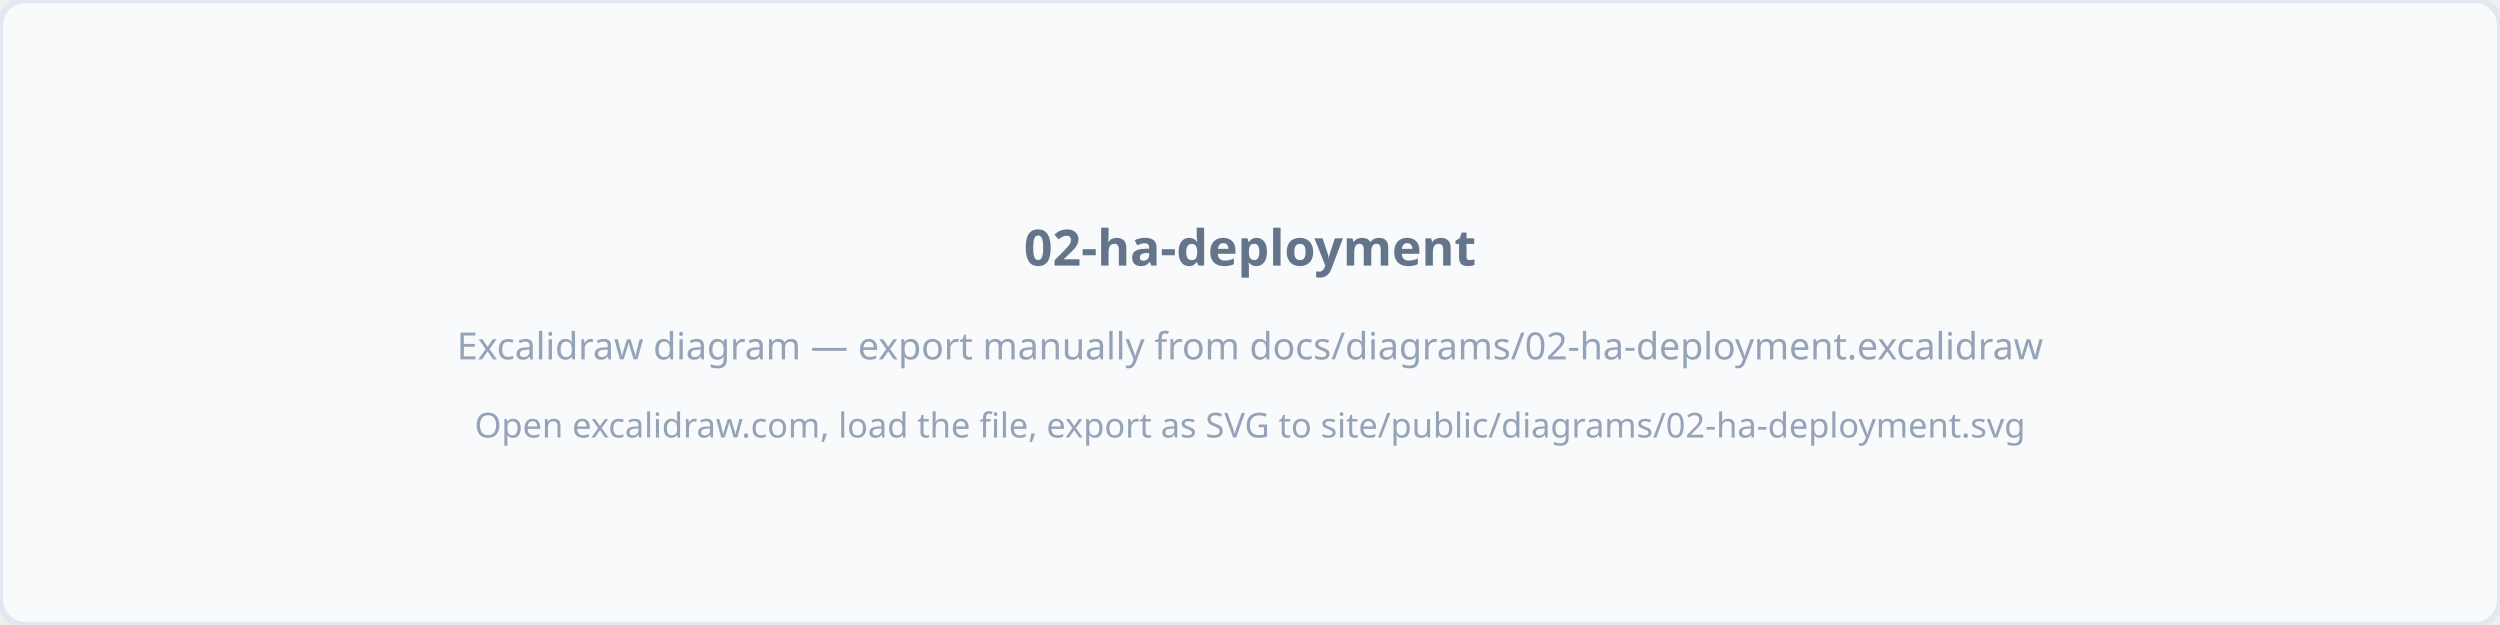
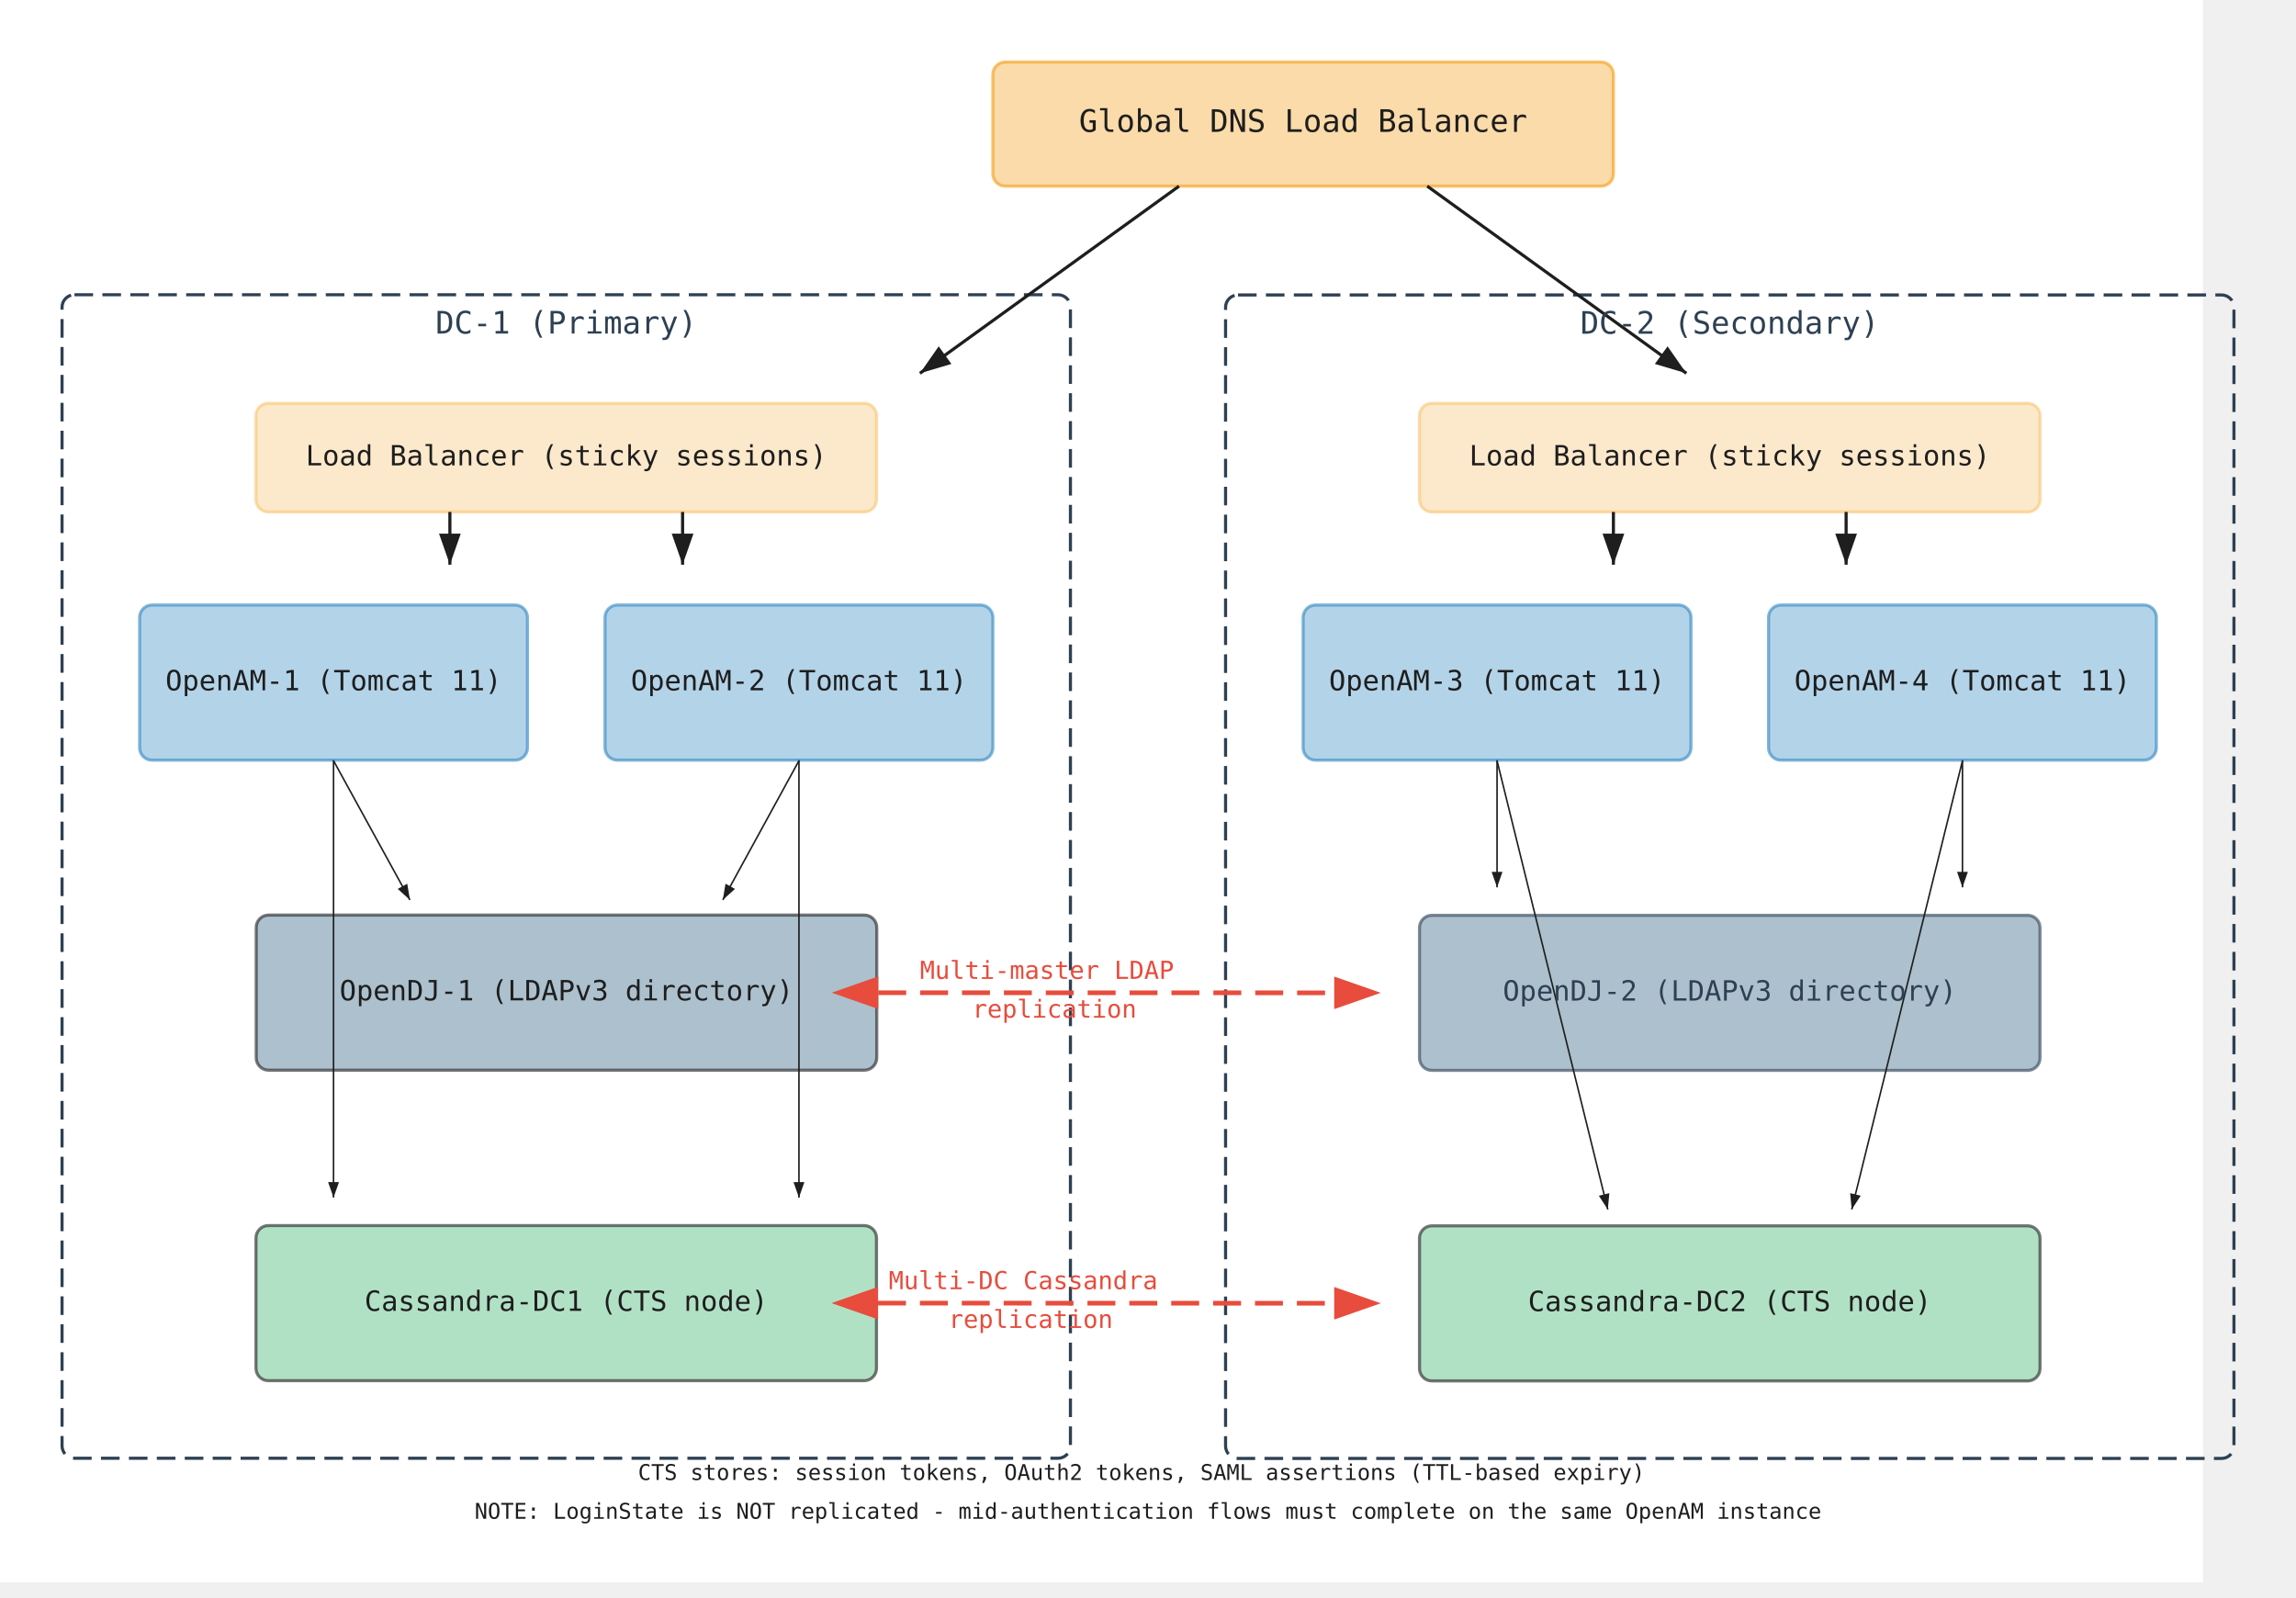
- <svg xmlns="http://www.w3.org/2000/svg" width="800" height="200" viewBox="0 0 800 200">
-   <rect width="800" height="200" fill="#f8fafc" stroke="#e2e8f0" stroke-width="2" rx="8" />
-   <text x="400" y="85" font-family="system-ui, sans-serif" font-size="16" fill="#64748b" text-anchor="middle" font-weight="600">02-ha-deployment</text>
-   <text x="400" y="115" font-family="system-ui, sans-serif" font-size="12" fill="#94a3b8" text-anchor="middle">Excalidraw diagram — export manually from docs/diagrams/02-ha-deployment.excalidraw</text>
-   <text x="400" y="140" font-family="system-ui, sans-serif" font-size="11" fill="#94a3b8" text-anchor="middle">Open excalidraw.com, load the file, export as SVG to site/public/diagrams/02-ha-deployment.svg</text>
+ <svg xmlns="http://www.w3.org/2000/svg" viewBox="60.00 10.00 1480.00 1030.00" width="1480" height="1030">
+   <rect width="100%" height="100%" fill="#ffffff" />
+   <defs>
+     <marker id="arrow-end-0" markerWidth="10" markerHeight="7" refX="10" refY="3.5" orient="auto">
+       <polygon points="0 0, 10 3.5, 0 7" fill="rgba(30,30,30,1.00)" />
+     </marker>
+     <marker id="arrow-end-1" markerWidth="10" markerHeight="7" refX="10" refY="3.5" orient="auto">
+       <polygon points="0 0, 10 3.5, 0 7" fill="rgba(30,30,30,1.00)" />
+     </marker>
+     <marker id="arrow-end-2" markerWidth="10" markerHeight="7" refX="10" refY="3.5" orient="auto">
+       <polygon points="0 0, 10 3.5, 0 7" fill="rgba(30,30,30,1.00)" />
+     </marker>
+     <marker id="arrow-end-3" markerWidth="10" markerHeight="7" refX="10" refY="3.5" orient="auto">
+       <polygon points="0 0, 10 3.5, 0 7" fill="rgba(30,30,30,1.00)" />
+     </marker>
+     <marker id="arrow-end-4" markerWidth="10" markerHeight="7" refX="10" refY="3.5" orient="auto">
+       <polygon points="0 0, 10 3.5, 0 7" fill="rgba(30,30,30,1.00)" />
+     </marker>
+     <marker id="arrow-end-5" markerWidth="10" markerHeight="7" refX="10" refY="3.5" orient="auto">
+       <polygon points="0 0, 10 3.5, 0 7" fill="rgba(30,30,30,1.00)" />
+     </marker>
+     <marker id="arrow-end-6" markerWidth="10" markerHeight="7" refX="10" refY="3.5" orient="auto">
+       <polygon points="0 0, 10 3.5, 0 7" fill="rgba(30,30,30,1.00)" />
+     </marker>
+     <marker id="arrow-end-7" markerWidth="10" markerHeight="7" refX="10" refY="3.5" orient="auto">
+       <polygon points="0 0, 10 3.5, 0 7" fill="rgba(30,30,30,1.00)" />
+     </marker>
+     <marker id="arrow-end-8" markerWidth="10" markerHeight="7" refX="10" refY="3.5" orient="auto">
+       <polygon points="0 0, 10 3.5, 0 7" fill="rgba(30,30,30,1.00)" />
+     </marker>
+     <marker id="arrow-end-9" markerWidth="10" markerHeight="7" refX="10" refY="3.5" orient="auto">
+       <polygon points="0 0, 10 3.5, 0 7" fill="rgba(30,30,30,1.00)" />
+     </marker>
+     <marker id="arrow-end-10" markerWidth="10" markerHeight="7" refX="10" refY="3.5" orient="auto">
+       <polygon points="0 0, 10 3.5, 0 7" fill="rgba(30,30,30,1.00)" />
+     </marker>
+     <marker id="arrow-end-11" markerWidth="10" markerHeight="7" refX="10" refY="3.5" orient="auto">
+       <polygon points="0 0, 10 3.5, 0 7" fill="rgba(30,30,30,1.00)" />
+     </marker>
+     <marker id="arrow-end-12" markerWidth="10" markerHeight="7" refX="10" refY="3.5" orient="auto">
+       <polygon points="0 0, 10 3.5, 0 7" fill="rgba(30,30,30,1.00)" />
+     </marker>
+     <marker id="arrow-end-13" markerWidth="10" markerHeight="7" refX="10" refY="3.5" orient="auto">
+       <polygon points="0 0, 10 3.5, 0 7" fill="rgba(30,30,30,1.00)" />
+     </marker>
+     <marker id="arrow-end-14" markerWidth="10" markerHeight="7" refX="10" refY="3.5" orient="auto">
+       <polygon points="0 0, 10 3.5, 0 7" fill="rgba(231,76,60,1.00)" />
+     </marker>
+     <marker id="arrow-start-14" markerWidth="10" markerHeight="7" refX="0" refY="3.5" orient="auto-start-reverse">
+       <polygon points="0 0, 10 3.5, 0 7" fill="rgba(231,76,60,1.00)" />
+     </marker>
+     <marker id="arrow-end-15" markerWidth="10" markerHeight="7" refX="10" refY="3.5" orient="auto">
+       <polygon points="0 0, 10 3.5, 0 7" fill="rgba(231,76,60,1.00)" />
+     </marker>
+     <marker id="arrow-start-15" markerWidth="10" markerHeight="7" refX="0" refY="3.5" orient="auto-start-reverse">
+       <polygon points="0 0, 10 3.5, 0 7" fill="rgba(231,76,60,1.00)" />
+     </marker>
+   </defs>
+   <rect x="700" y="50" width="400" height="80" rx="8" fill="rgba(243,156,18,0.36)" stroke="rgba(243,156,18,0.60)" stroke-width="2" />
+   <rect x="100" y="200" width="650" height="750" rx="8" fill="none" stroke="rgba(46,64,83,1.00)" stroke-width="2" stroke-dasharray="12,6" />
+   <rect x="850" y="200.124" width="650" height="750" rx="8" fill="none" stroke="rgba(46,64,83,1.00)" stroke-width="2" stroke-dasharray="12,6" />
+   <rect x="225" y="270" width="400" height="70" rx="8" fill="rgba(248,196,113,0.36)" stroke="rgba(248,196,113,0.60)" stroke-width="2" />
+   <rect x="975" y="270" width="400" height="70" rx="8" fill="rgba(248,196,113,0.36)" stroke="rgba(248,196,113,0.60)" stroke-width="2" />
+   <rect x="150" y="400" width="250" height="100" rx="8" fill="rgba(46,134,193,0.36)" stroke="rgba(46,134,193,0.60)" stroke-width="2" />
+   <rect x="450" y="400" width="250" height="100" rx="8" fill="rgba(46,134,193,0.36)" stroke="rgba(46,134,193,0.60)" stroke-width="2" />
+   <rect x="900" y="400" width="250" height="100" rx="8" fill="rgba(46,134,193,0.36)" stroke="rgba(46,134,193,0.60)" stroke-width="2" />
+   <rect x="1200" y="400" width="250" height="100" rx="8" fill="rgba(46,134,193,0.36)" stroke="rgba(46,134,193,0.60)" stroke-width="2" />
+   <rect x="225.152" y="599.852" width="400" height="100" rx="8" fill="rgba(26,82,118,0.36)" stroke="rgba(30,30,30,0.60)" stroke-width="2" />
+   <rect x="975" y="600" width="400" height="100" rx="8" fill="rgba(26,82,118,0.36)" stroke="rgba(46,64,83,0.60)" stroke-width="2" />
+   <rect x="225" y="800" width="400" height="100" rx="8" fill="rgba(39,174,96,0.36)" stroke="rgba(30,30,30,0.60)" stroke-width="2" />
+   <rect x="975" y="800.162" width="400" height="100" rx="8" fill="rgba(39,174,96,0.36)" stroke="rgba(30,30,30,0.60)" stroke-width="2" />
+   <line x1="820.00" y1="130.00" x2="652.97" y2="250.63" stroke="rgba(30,30,30,1.00)" stroke-width="2" marker-end="url(#arrow-end-0)" />
+   <line x1="980.00" y1="130.00" x2="1147.03" y2="250.63" stroke="rgba(30,30,30,1.00)" stroke-width="2" marker-end="url(#arrow-end-1)" />
+   <line x1="350.00" y1="340.00" x2="350.00" y2="374.00" stroke="rgba(30,30,30,1.00)" stroke-width="2" marker-end="url(#arrow-end-2)" />
+   <line x1="500.00" y1="340.00" x2="500.00" y2="374.00" stroke="rgba(30,30,30,1.00)" stroke-width="2" marker-end="url(#arrow-end-3)" />
+   <line x1="1100.00" y1="340.00" x2="1100.00" y2="374.00" stroke="rgba(30,30,30,1.00)" stroke-width="2" marker-end="url(#arrow-end-4)" />
+   <line x1="1250.00" y1="340.00" x2="1250.00" y2="374.00" stroke="rgba(30,30,30,1.00)" stroke-width="2" marker-end="url(#arrow-end-5)" />
+   <line x1="275.00" y1="500.38" x2="324.25" y2="590.09" stroke="rgba(30,30,30,1.00)" stroke-width="1" marker-end="url(#arrow-end-6)" />
+   <line x1="575.00" y1="500.38" x2="525.92" y2="590.09" stroke="rgba(30,30,30,1.00)" stroke-width="1" marker-end="url(#arrow-end-7)" />
+   <line x1="1025.00" y1="500.00" x2="1025.00" y2="582.00" stroke="rgba(30,30,30,1.00)" stroke-width="1" marker-end="url(#arrow-end-8)" />
+   <line x1="1325.00" y1="500.00" x2="1325.00" y2="582.00" stroke="rgba(30,30,30,1.00)" stroke-width="1" marker-end="url(#arrow-end-9)" />
+   <line x1="275.00" y1="500.00" x2="275.00" y2="782.00" stroke="rgba(30,30,30,1.00)" stroke-width="1" marker-end="url(#arrow-end-10)" />
+   <line x1="575.00" y1="500.00" x2="575.00" y2="782.00" stroke="rgba(30,30,30,1.00)" stroke-width="1" marker-end="url(#arrow-end-11)" />
+   <line x1="1025.00" y1="500.38" x2="1096.39" y2="789.65" stroke="rgba(30,30,30,1.00)" stroke-width="1" marker-end="url(#arrow-end-12)" />
+   <line x1="1325.00" y1="500.38" x2="1253.61" y2="789.65" stroke="rgba(30,30,30,1.00)" stroke-width="1" marker-end="url(#arrow-end-13)" />
+   <line x1="626.12" y1="649.91" x2="950.03" y2="649.99" stroke="rgba(231,76,60,1.00)" stroke-width="3" stroke-dasharray="18,9" marker-end="url(#arrow-end-14)" marker-start="url(#arrow-start-14)" />
+   <line x1="625.97" y1="850.00" x2="950.03" y2="850.10" stroke="rgba(231,76,60,1.00)" stroke-width="3" stroke-dasharray="18,9" marker-end="url(#arrow-end-15)" marker-start="url(#arrow-start-15)" />
+   <text font-family="monospace" font-size="20" fill="rgba(30,30,30,1.00)" text-anchor="middle">
+     <tspan x="900.00" y="95.00">Global DNS Load Balancer</tspan>
+   </text>
+   <text font-family="monospace" font-size="20" fill="rgba(46,64,83,1.00)" text-anchor="middle">
+     <tspan x="425.00" y="225.00">DC-1 (Primary)</tspan>
+   </text>
+   <text font-family="monospace" font-size="20" fill="rgba(46,64,83,1.00)" text-anchor="middle">
+     <tspan x="1175.00" y="225.12">DC-2 (Secondary)</tspan>
+   </text>
+   <text font-family="monospace" font-size="18" fill="rgba(30,30,30,1.00)" text-anchor="middle">
+     <tspan x="425.00" y="310.00">Load Balancer (sticky sessions)</tspan>
+   </text>
+   <text font-family="monospace" font-size="18" fill="rgba(30,30,30,1.00)" text-anchor="middle">
+     <tspan x="1175.00" y="310.00">Load Balancer (sticky sessions)</tspan>
+   </text>
+   <text font-family="monospace" font-size="18" fill="rgba(30,30,30,1.00)" text-anchor="middle">
+     <tspan x="275.00" y="455.00">OpenAM-1 (Tomcat 11)</tspan>
+   </text>
+   <text font-family="monospace" font-size="18" fill="rgba(30,30,30,1.00)" text-anchor="middle">
+     <tspan x="575.00" y="455.00">OpenAM-2 (Tomcat 11)</tspan>
+   </text>
+   <text font-family="monospace" font-size="18" fill="rgba(30,30,30,1.00)" text-anchor="middle">
+     <tspan x="1025.00" y="455.00">OpenAM-3 (Tomcat 11)</tspan>
+   </text>
+   <text font-family="monospace" font-size="18" fill="rgba(30,30,30,1.00)" text-anchor="middle">
+     <tspan x="1325.00" y="455.00">OpenAM-4 (Tomcat 11)</tspan>
+   </text>
+   <text font-family="monospace" font-size="18" fill="rgba(30,30,30,1.00)" text-anchor="middle">
+     <tspan x="425.15" y="654.85">OpenDJ-1 (LDAPv3 directory)</tspan>
+   </text>
+   <text font-family="monospace" font-size="18" fill="rgba(46,64,83,1.00)" text-anchor="middle">
+     <tspan x="1175.00" y="655.00">OpenDJ-2 (LDAPv3 directory)</tspan>
+   </text>
+   <text font-family="monospace" font-size="18" fill="rgba(30,30,30,1.00)" text-anchor="middle">
+     <tspan x="425.00" y="855.00">Cassandra-DC1 (CTS node)</tspan>
+   </text>
+   <text font-family="monospace" font-size="18" fill="rgba(30,30,30,1.00)" text-anchor="middle">
+     <tspan x="1175.00" y="855.16">Cassandra-DC2 (CTS node)</tspan>
+   </text>
+   <text font-family="monospace" font-size="16" fill="rgba(231,76,60,1.00)" text-anchor="middle">
+     <tspan x="739.69" y="641.00">Multi-master LDAP</tspan>
+     <tspan x="739.69" y="666.00">replication</tspan>
+   </text>
+   <text font-family="monospace" font-size="16" fill="rgba(231,76,60,1.00)" text-anchor="middle">
+     <tspan x="724.38" y="841.00">Multi-DC Cassandra</tspan>
+     <tspan x="724.38" y="866.00">replication</tspan>
+   </text>
+   <text font-family="monospace" font-size="14" fill="rgba(30,30,30,1.00)" text-anchor="middle">
+     <tspan x="800.00" y="964.00">CTS stores: session tokens, OAuth2 tokens, SAML assertions (TTL-based expiry)</tspan>
+     <tspan x="800.00" y="989.00">NOTE: LoginState is NOT replicated - mid-authentication flows must complete on the same OpenAM instance</tspan>
+   </text>
</svg>
